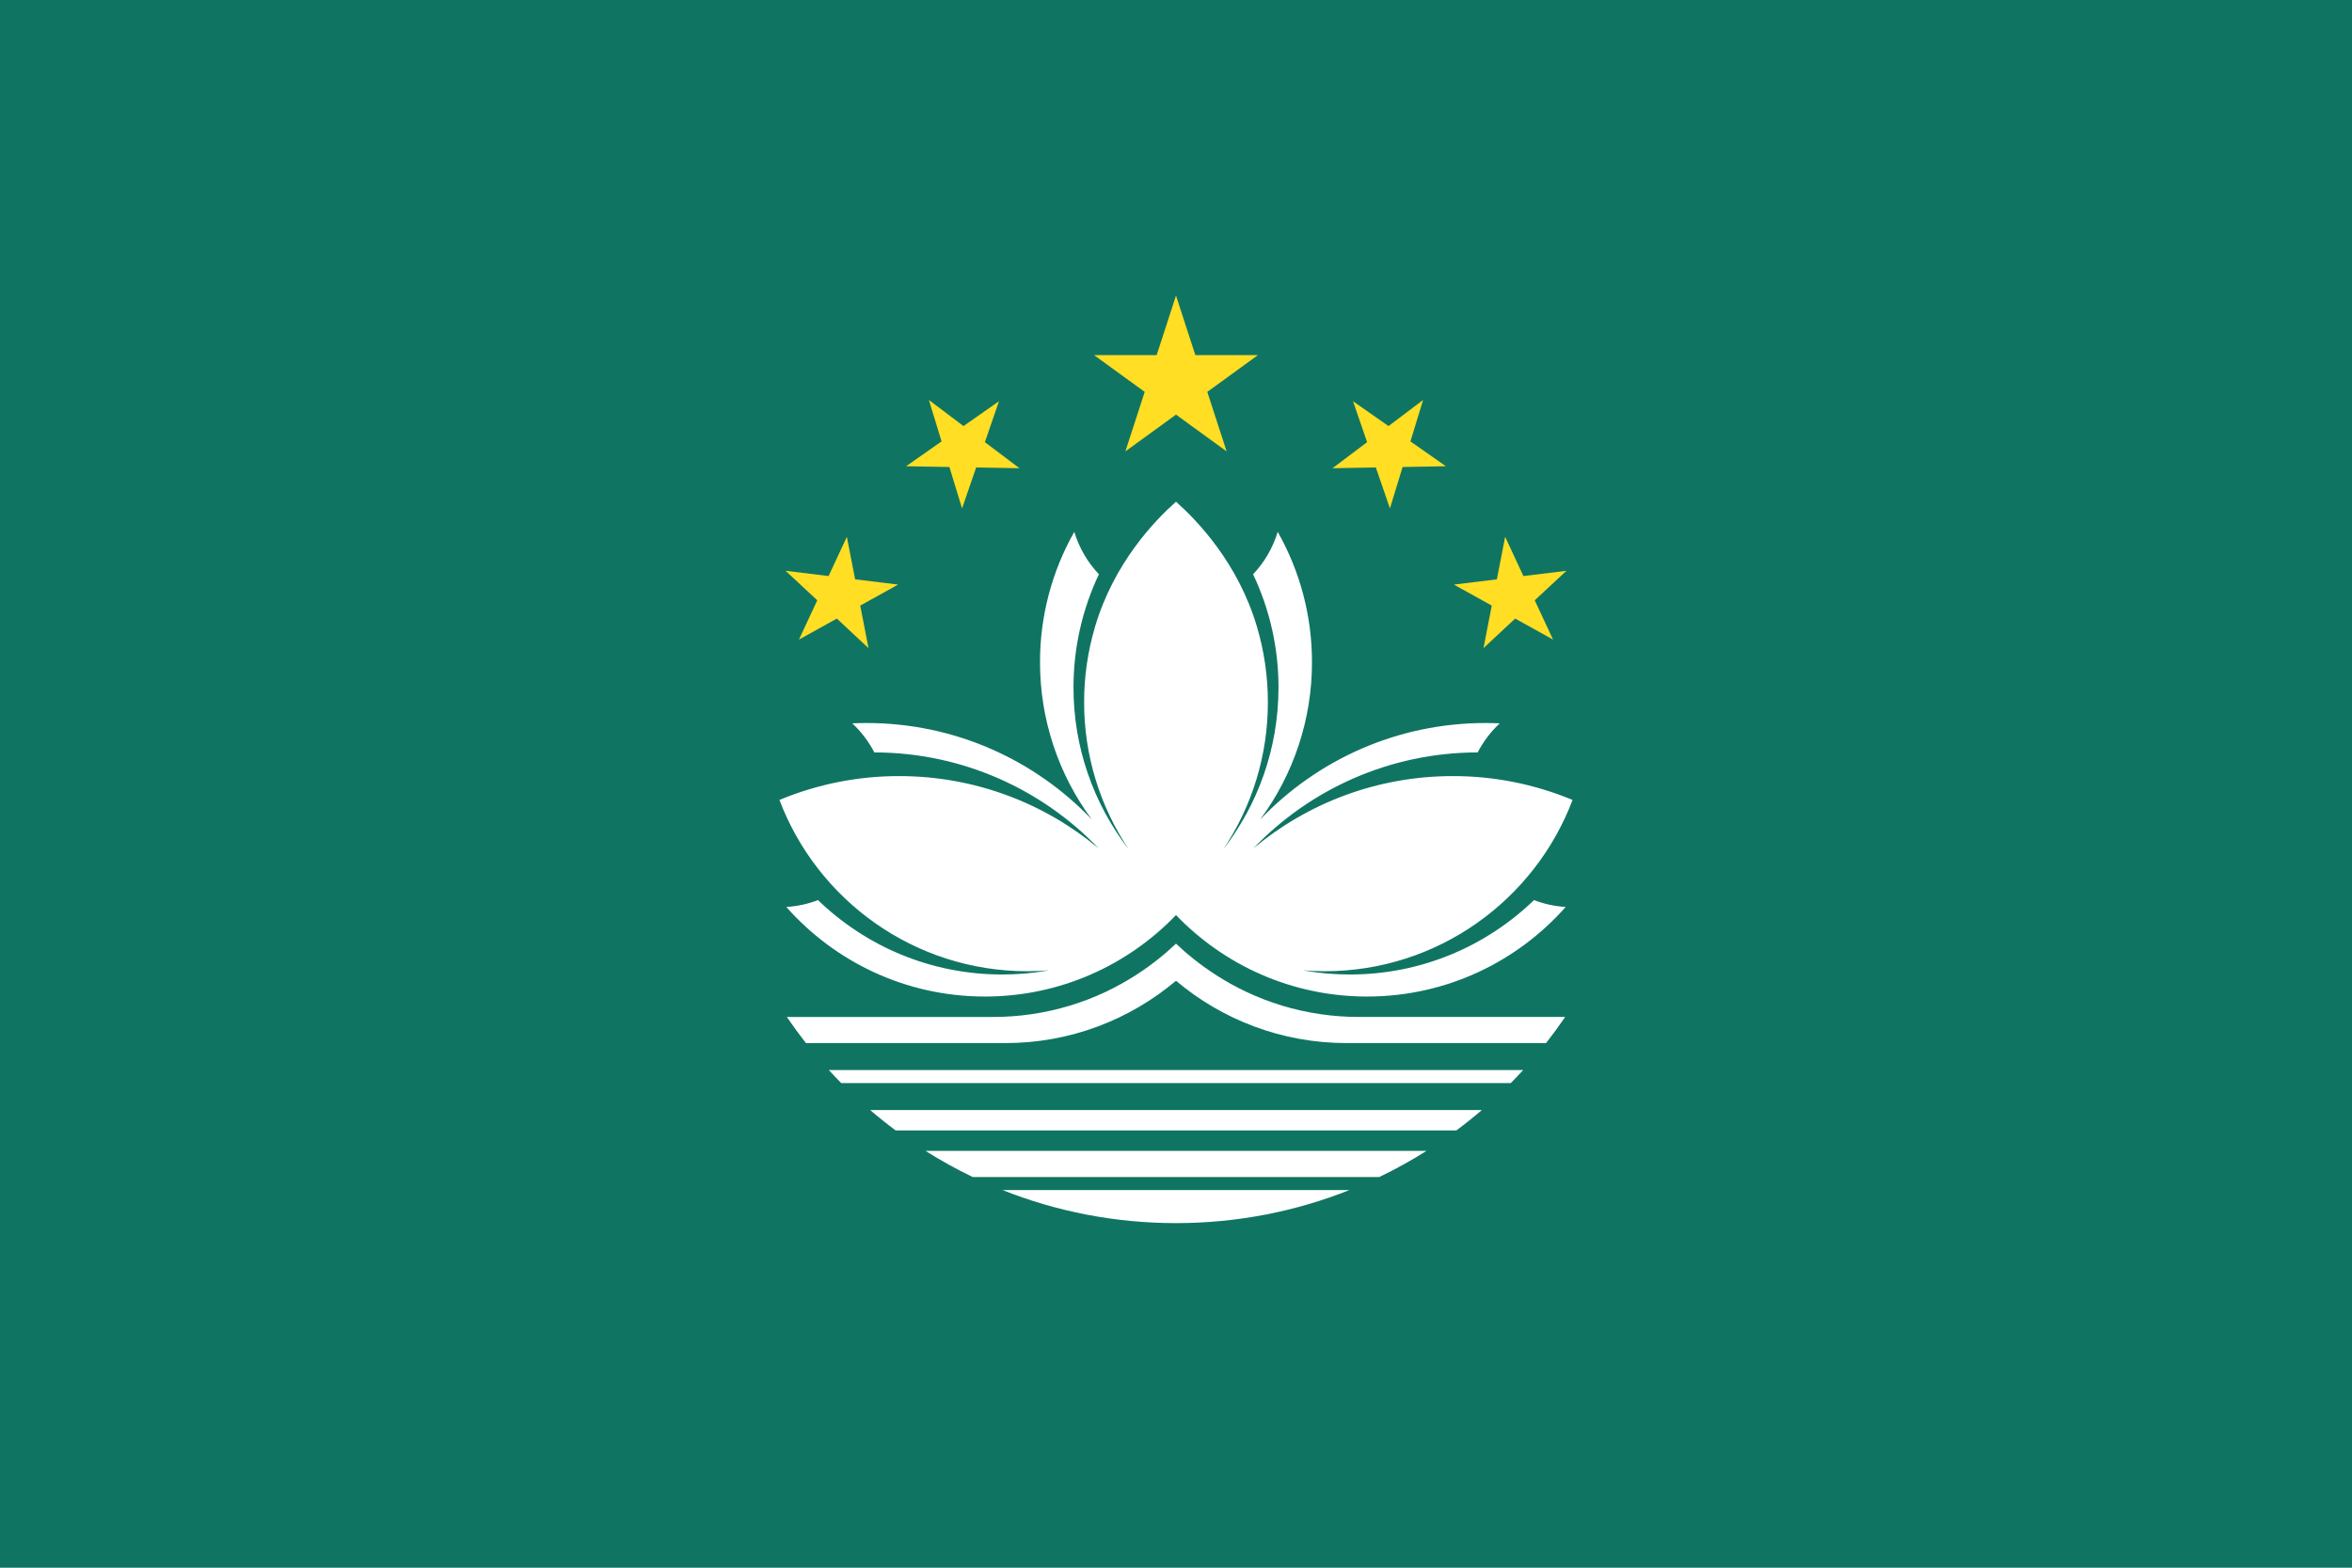
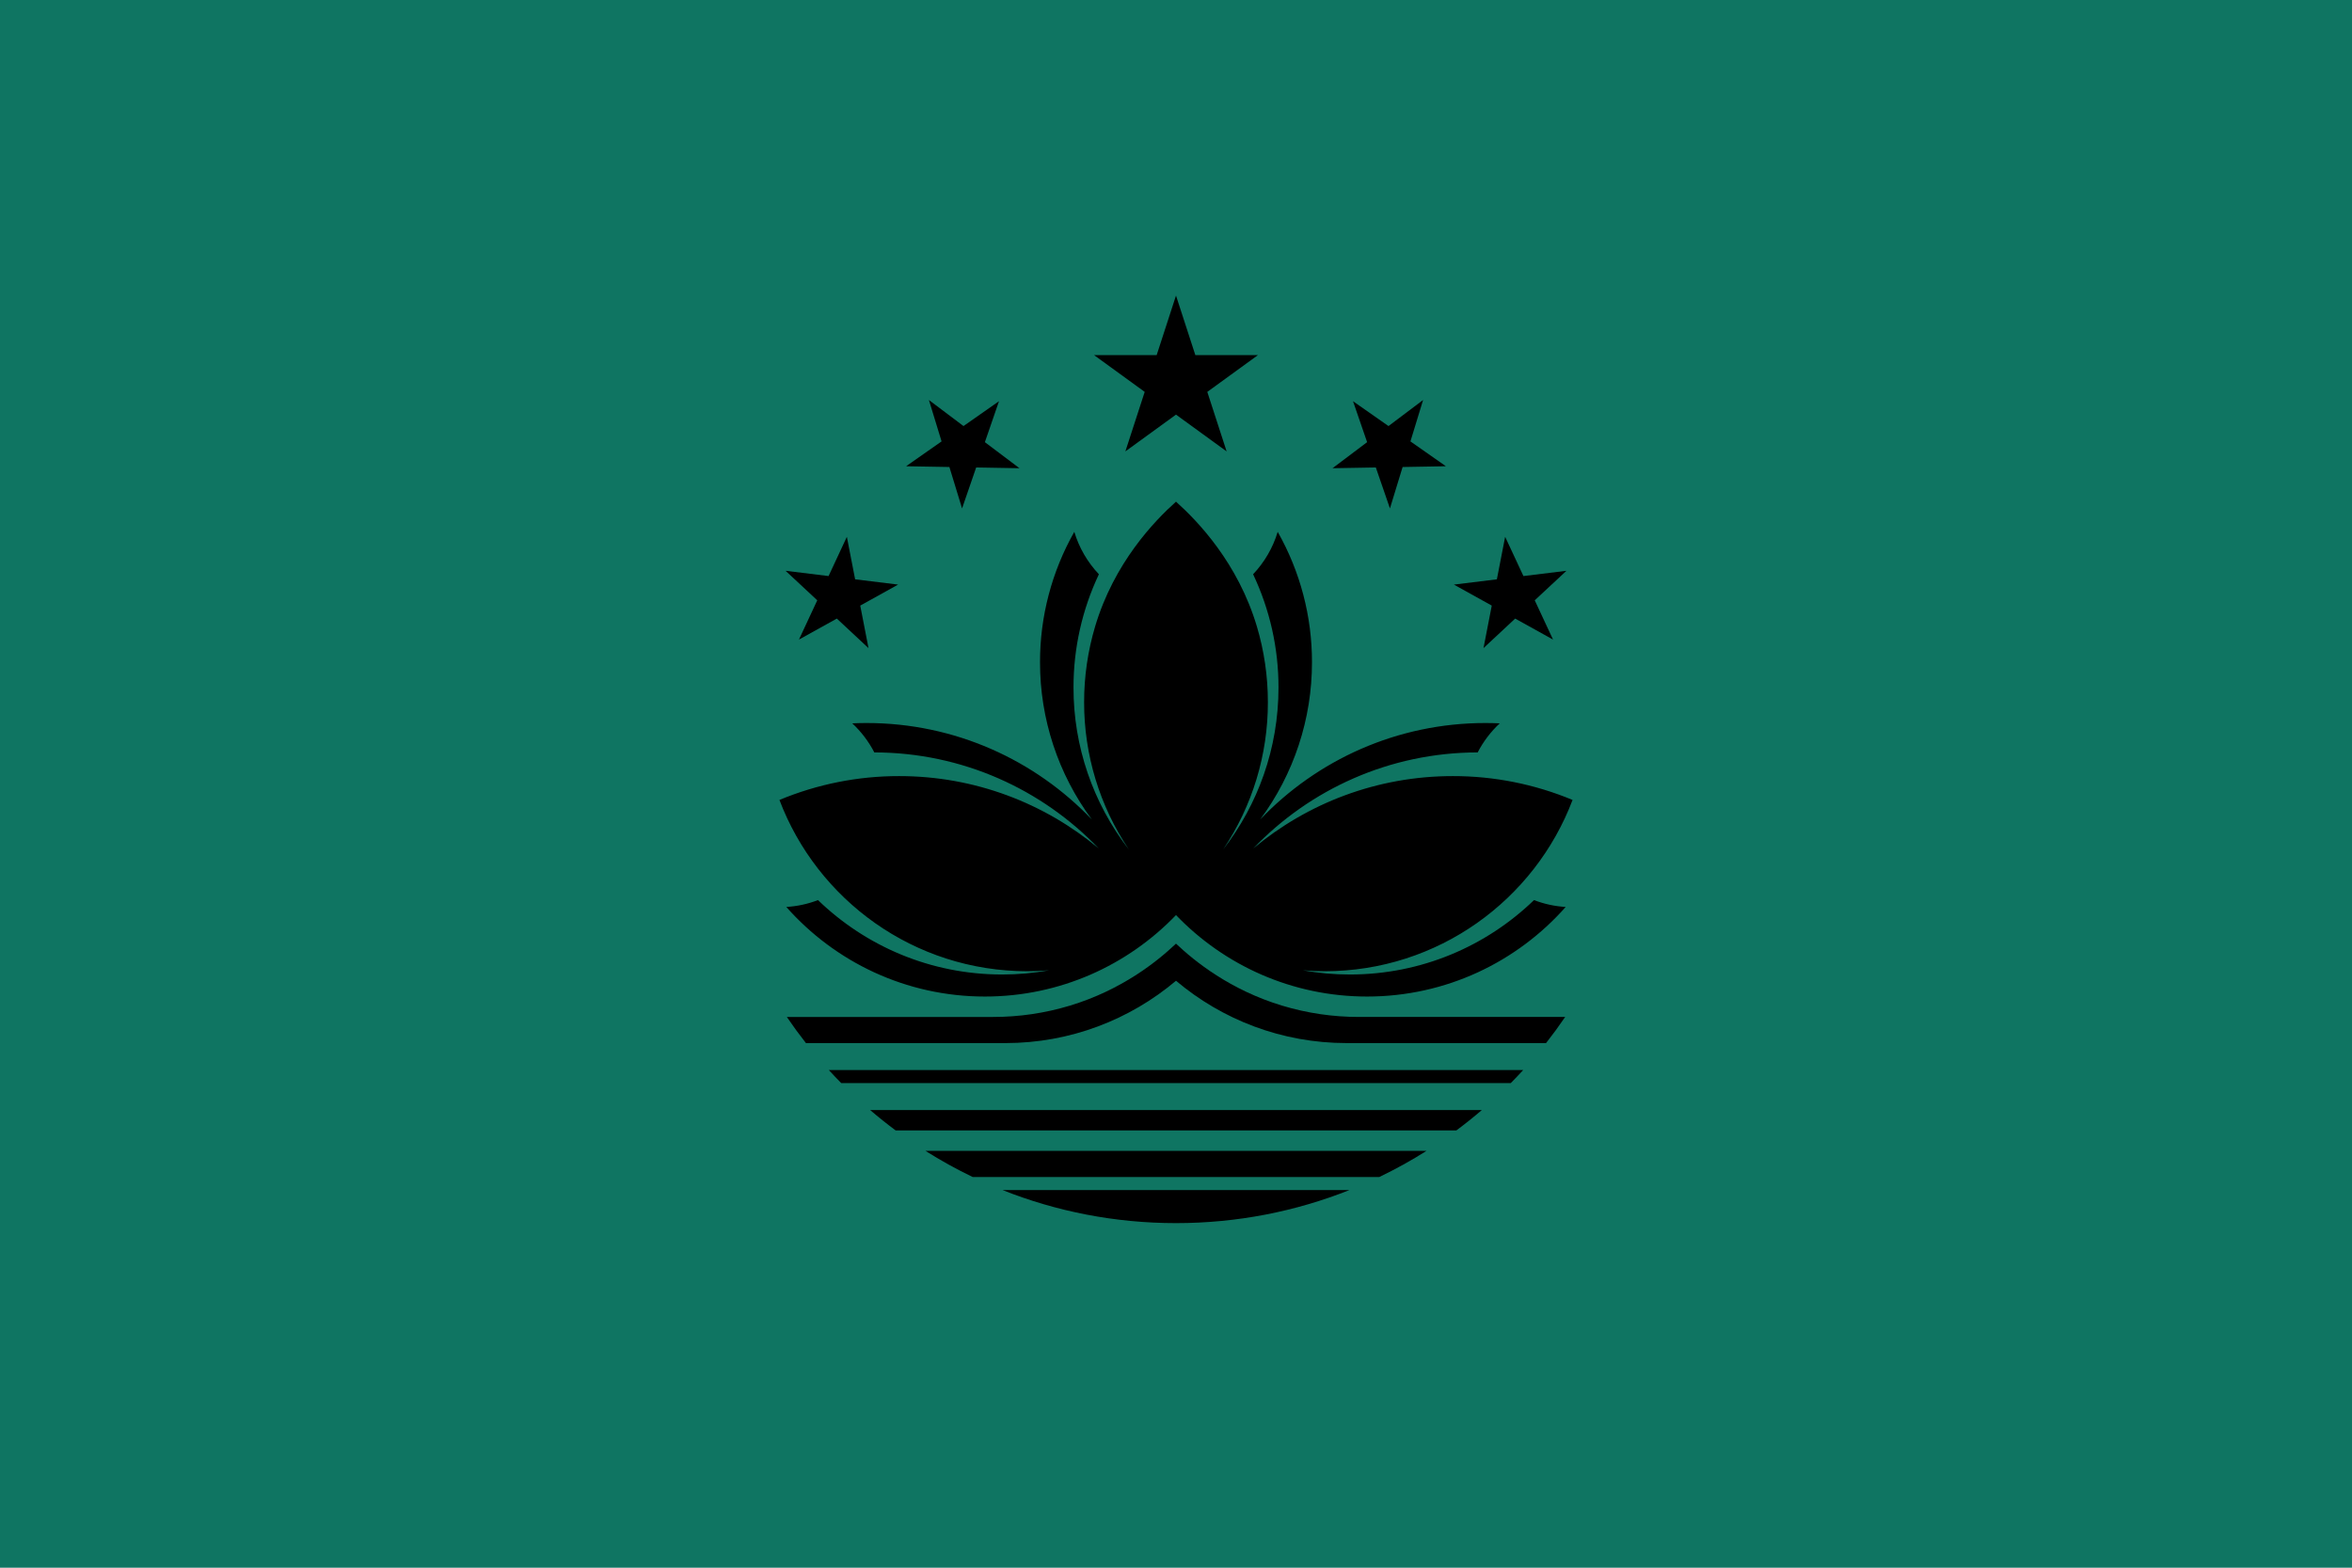
<svg xmlns="http://www.w3.org/2000/svg" version="1.1" id="圖層_1" x="0" y="0" viewBox="-254 131 450 300" xml:space="preserve">
  <style>.st1{fill:#ffde23}.st2{fill:#fff}</style>
  <path fill="#0f7562" d="M-254 131h450v300h-450z" />
-   <path class="st1" d="M-23.012 205.994l9.69-7.04h-11.977L-29 187.562l-3.7 11.392h-11.978l9.69 7.04-3.7 11.388 9.688-7.038 9.687 7.038zM-89.414 246.89l7.245-4.02-8.223-1.009-1.581-8.131-3.5 7.508-8.224-1.01 6.06 5.652-3.501 7.513 7.246-4.02 6.06 5.65zM-67.233 220.456l8.287.144-6.62-4.986 2.699-7.836-6.79 4.754-6.618-4.984 2.422 7.922-6.788 4.753 8.285.144 2.424 7.928z" />
-   <path class="st2" d="M-87.52 343.422a90.21 90.21 0 004.887 3.906H24.633a90.21 90.21 0 004.887-3.906H-87.52zM-76.935 351.234a89.76 89.76 0 009.03 5H9.905a89.76 89.76 0 009.029-5h-95.87zM-62.194 358.734c10.273 4.083 21.472 6.328 33.194 6.328s22.92-2.245 33.194-6.328h-66.388zM-95.426 335.766c.776.848 1.57 1.682 2.378 2.5H35.048a91.672 91.672 0 002.378-2.5H-95.426zM-8.692 323.445c-9.961-3.013-16.714-8.463-20.308-11.864-3.594 3.4-10.347 8.85-20.308 11.864A50.648 50.648 0 01-64 325.61h-39.458a90.246 90.246 0 003.657 5h38.145c12.437 0 23.832-4.487 32.656-11.928 8.824 7.441 20.219 11.928 32.656 11.927h38.145a90.246 90.246 0 003.657-5H6a50.649 50.649 0 01-14.692-2.163z" />
-   <path class="st2" d="M4.28 317.484c-3.075 0-6.088-.275-9.013-.8 1.374.112 2.766.176 4.17.176 21.677 0 40.19-13.63 47.436-32.779a59.368 59.368 0 00-22.905-4.565c-14.52 0-27.834 5.203-38.178 13.843 10.831-11.3 26.06-18.349 42.93-18.375a20.402 20.402 0 014.22-5.561 61.024 61.024 0 00-2.72-.064c-16.96 0-32.27 7.095-43.126 18.477a50.45 50.45 0 009.922-30.117 50.438 50.438 0 00-6.558-24.942 20.306 20.306 0 01-4.707 8.115 50.468 50.468 0 014.859 21.67c0 11.67-3.951 22.421-10.586 30.992a50.443 50.443 0 008.555-28.18c0-5.022-.733-9.874-2.095-14.456-3.64-12.24-11.362-20.223-15.484-23.917-4.122 3.694-11.844 11.678-15.484 23.917a50.652 50.652 0 00-2.095 14.457 50.443 50.443 0 008.555 28.179 50.455 50.455 0 01-10.586-30.992 50.468 50.468 0 014.859-21.67 20.306 20.306 0 01-4.707-8.115 50.438 50.438 0 00-6.558 24.942 50.45 50.45 0 009.922 30.117c-10.857-11.382-26.166-18.477-43.125-18.477-.911 0-1.819.024-2.72.064a20.402 20.402 0 014.219 5.561c16.87.026 32.099 7.076 42.93 18.375-10.344-8.64-23.658-13.843-38.178-13.843a59.368 59.368 0 00-22.905 4.565c7.247 19.149 25.759 32.779 47.436 32.779 1.404 0 2.796-.064 4.17-.176-2.925.525-5.938.8-9.013.8-13.678 0-26.093-5.424-35.216-14.238a20.18 20.18 0 01-6.06 1.314c9.293 10.51 22.872 17.143 37.993 17.143 14.364 0 27.335-5.983 36.563-15.59 9.228 9.607 22.2 15.59 36.562 15.59 15.122 0 28.7-6.633 37.993-17.143a20.18 20.18 0 01-6.059-1.314c-9.123 8.814-21.538 14.238-35.216 14.238z" />
-   <path class="st1" d="M39.637 245.88l6.06-5.651-8.224 1.009-3.5-7.508-1.58 8.131-8.224 1.009 7.245 4.02-1.581 8.133 6.059-5.65 7.246 4.02zM14.356 220.367l8.285-.144-6.788-4.753 2.422-7.922-6.618 4.984-6.79-4.754 2.699 7.836-6.62 4.986 8.287-.144 2.7 7.839z" />
+   <path className="st1" d="M-23.012 205.994l9.69-7.04h-11.977L-29 187.562l-3.7 11.392h-11.978l9.69 7.04-3.7 11.388 9.688-7.038 9.687 7.038zM-89.414 246.89l7.245-4.02-8.223-1.009-1.581-8.131-3.5 7.508-8.224-1.01 6.06 5.652-3.501 7.513 7.246-4.02 6.06 5.65zM-67.233 220.456l8.287.144-6.62-4.986 2.699-7.836-6.79 4.754-6.618-4.984 2.422 7.922-6.788 4.753 8.285.144 2.424 7.928z" />
+   <path className="st2" d="M-87.52 343.422a90.21 90.21 0 004.887 3.906H24.633a90.21 90.21 0 004.887-3.906H-87.52zM-76.935 351.234a89.76 89.76 0 009.03 5H9.905a89.76 89.76 0 009.029-5h-95.87zM-62.194 358.734c10.273 4.083 21.472 6.328 33.194 6.328s22.92-2.245 33.194-6.328h-66.388zM-95.426 335.766c.776.848 1.57 1.682 2.378 2.5H35.048a91.672 91.672 0 002.378-2.5H-95.426zM-8.692 323.445c-9.961-3.013-16.714-8.463-20.308-11.864-3.594 3.4-10.347 8.85-20.308 11.864A50.648 50.648 0 01-64 325.61h-39.458a90.246 90.246 0 003.657 5h38.145c12.437 0 23.832-4.487 32.656-11.928 8.824 7.441 20.219 11.928 32.656 11.927h38.145a90.246 90.246 0 003.657-5H6a50.649 50.649 0 01-14.692-2.163z" />
+   <path className="st2" d="M4.28 317.484c-3.075 0-6.088-.275-9.013-.8 1.374.112 2.766.176 4.17.176 21.677 0 40.19-13.63 47.436-32.779a59.368 59.368 0 00-22.905-4.565c-14.52 0-27.834 5.203-38.178 13.843 10.831-11.3 26.06-18.349 42.93-18.375a20.402 20.402 0 014.22-5.561 61.024 61.024 0 00-2.72-.064c-16.96 0-32.27 7.095-43.126 18.477a50.45 50.45 0 009.922-30.117 50.438 50.438 0 00-6.558-24.942 20.306 20.306 0 01-4.707 8.115 50.468 50.468 0 014.859 21.67c0 11.67-3.951 22.421-10.586 30.992a50.443 50.443 0 008.555-28.18c0-5.022-.733-9.874-2.095-14.456-3.64-12.24-11.362-20.223-15.484-23.917-4.122 3.694-11.844 11.678-15.484 23.917a50.652 50.652 0 00-2.095 14.457 50.443 50.443 0 008.555 28.179 50.455 50.455 0 01-10.586-30.992 50.468 50.468 0 014.859-21.67 20.306 20.306 0 01-4.707-8.115 50.438 50.438 0 00-6.558 24.942 50.45 50.45 0 009.922 30.117c-10.857-11.382-26.166-18.477-43.125-18.477-.911 0-1.819.024-2.72.064a20.402 20.402 0 014.219 5.561c16.87.026 32.099 7.076 42.93 18.375-10.344-8.64-23.658-13.843-38.178-13.843a59.368 59.368 0 00-22.905 4.565c7.247 19.149 25.759 32.779 47.436 32.779 1.404 0 2.796-.064 4.17-.176-2.925.525-5.938.8-9.013.8-13.678 0-26.093-5.424-35.216-14.238a20.18 20.18 0 01-6.06 1.314c9.293 10.51 22.872 17.143 37.993 17.143 14.364 0 27.335-5.983 36.563-15.59 9.228 9.607 22.2 15.59 36.562 15.59 15.122 0 28.7-6.633 37.993-17.143a20.18 20.18 0 01-6.059-1.314c-9.123 8.814-21.538 14.238-35.216 14.238z" />
+   <path className="st1" d="M39.637 245.88l6.06-5.651-8.224 1.009-3.5-7.508-1.58 8.131-8.224 1.009 7.245 4.02-1.581 8.133 6.059-5.65 7.246 4.02zM14.356 220.367l8.285-.144-6.788-4.753 2.422-7.922-6.618 4.984-6.79-4.754 2.699 7.836-6.62 4.986 8.287-.144 2.7 7.839z" />
</svg>
